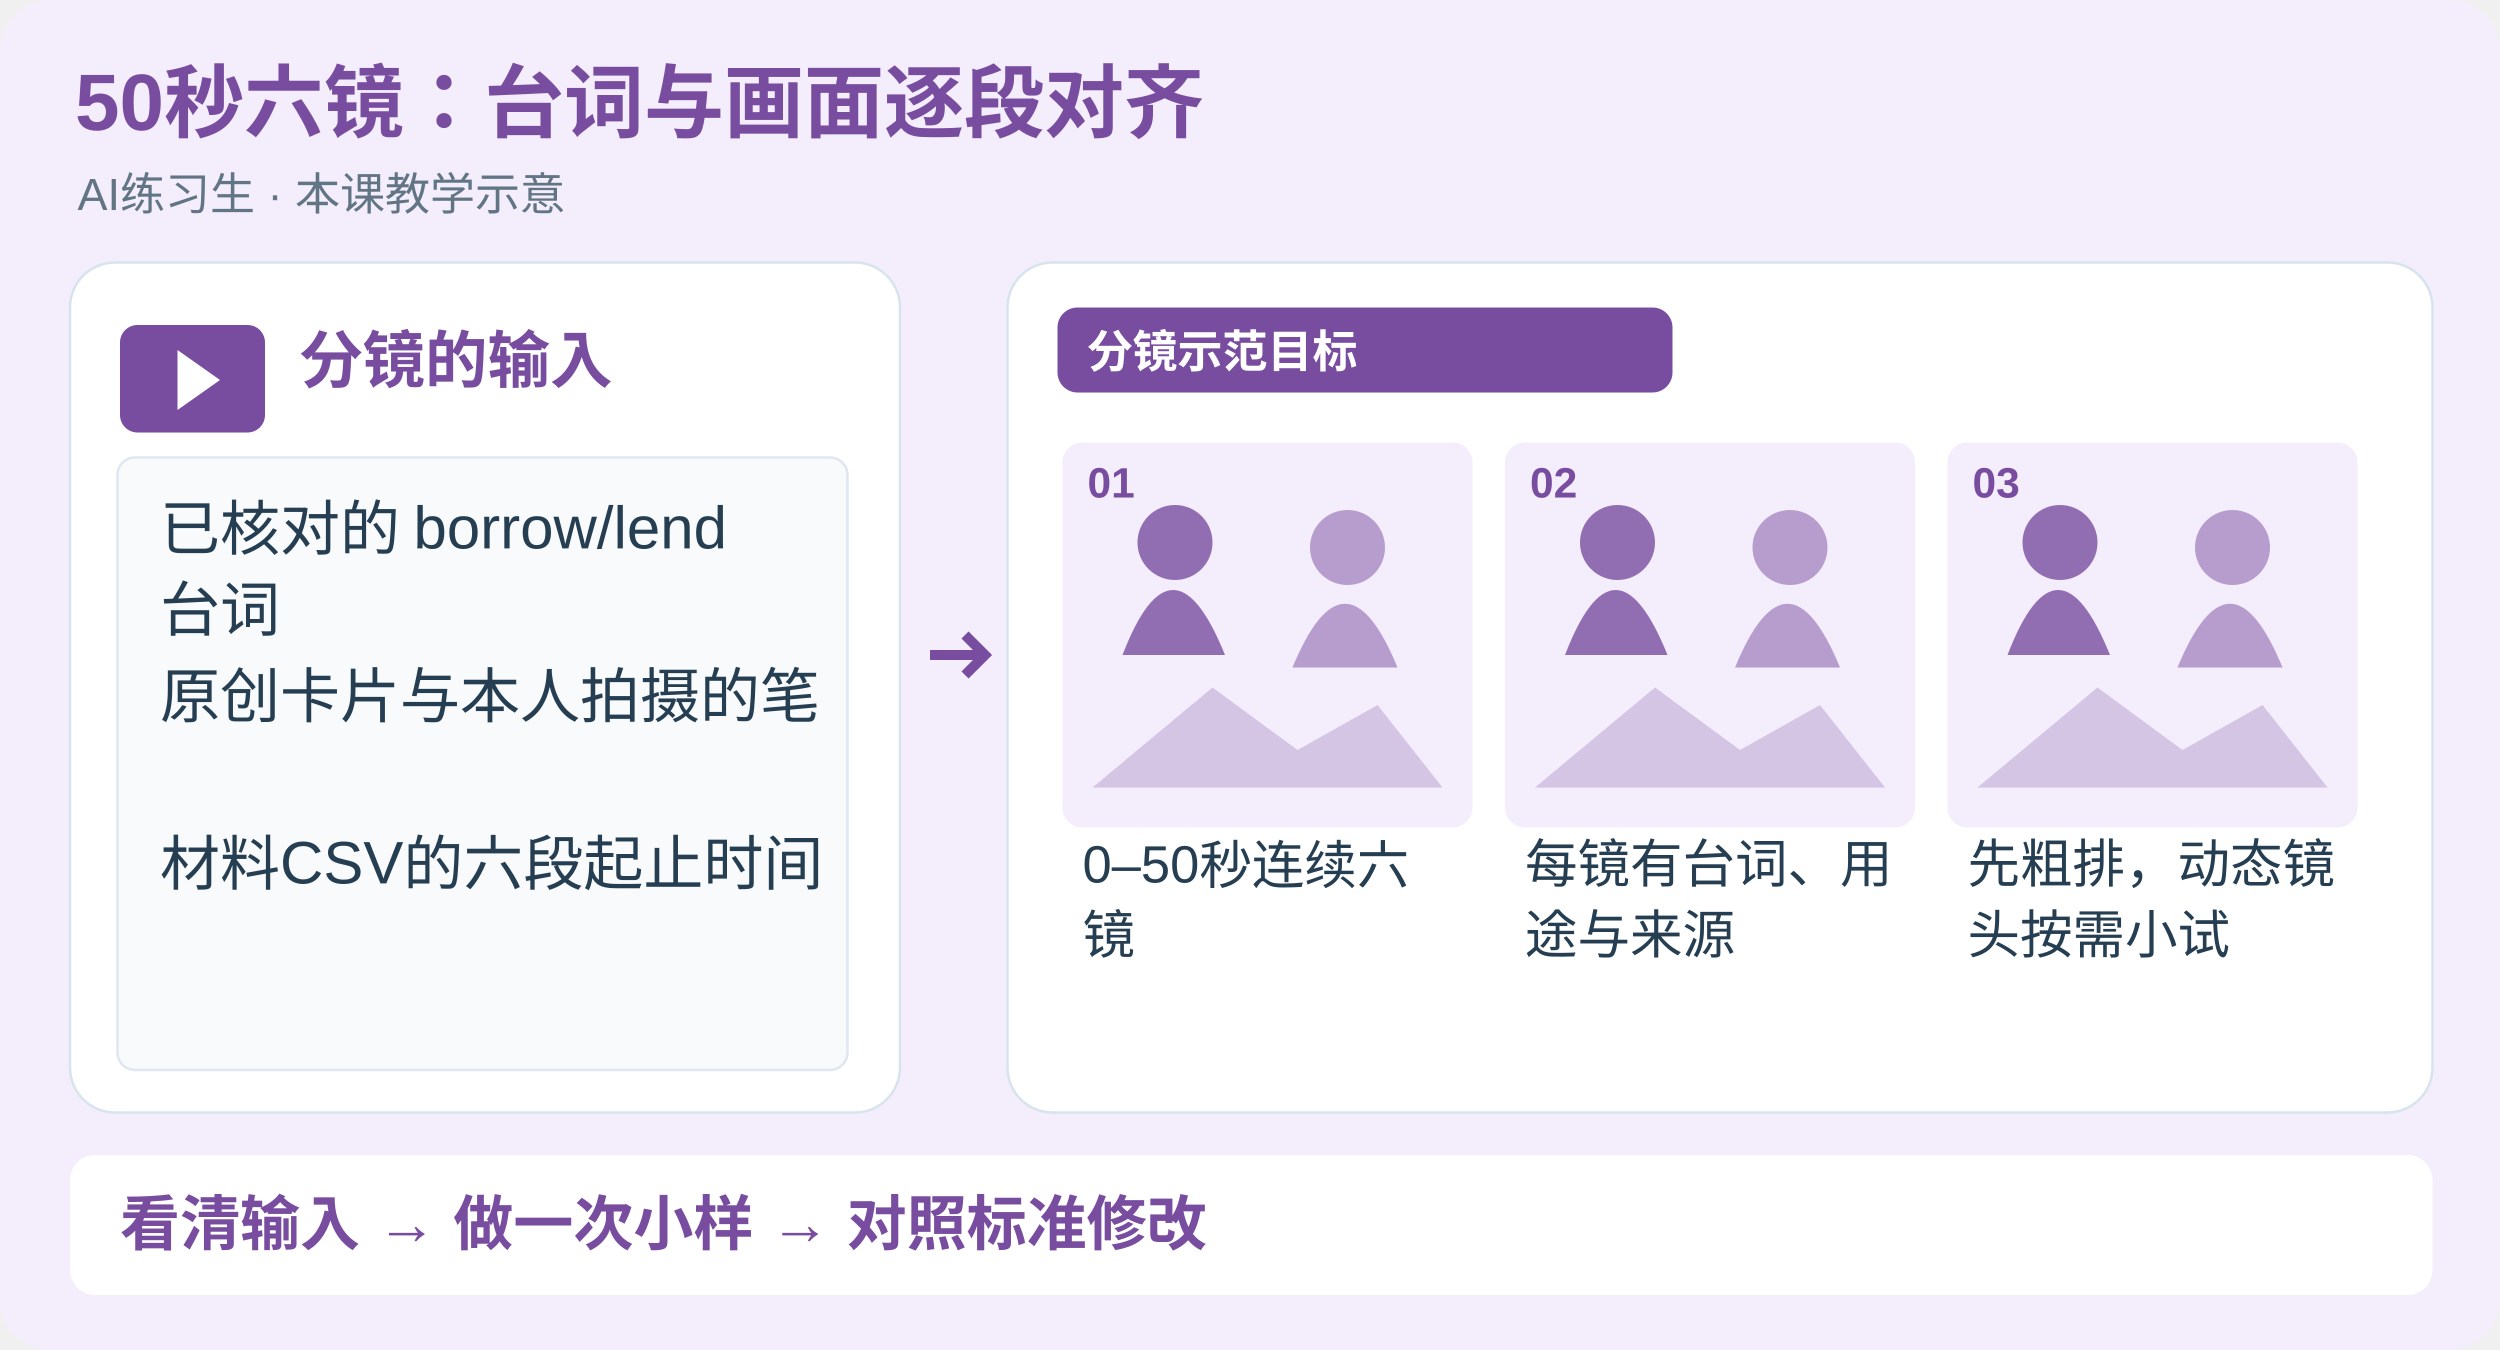
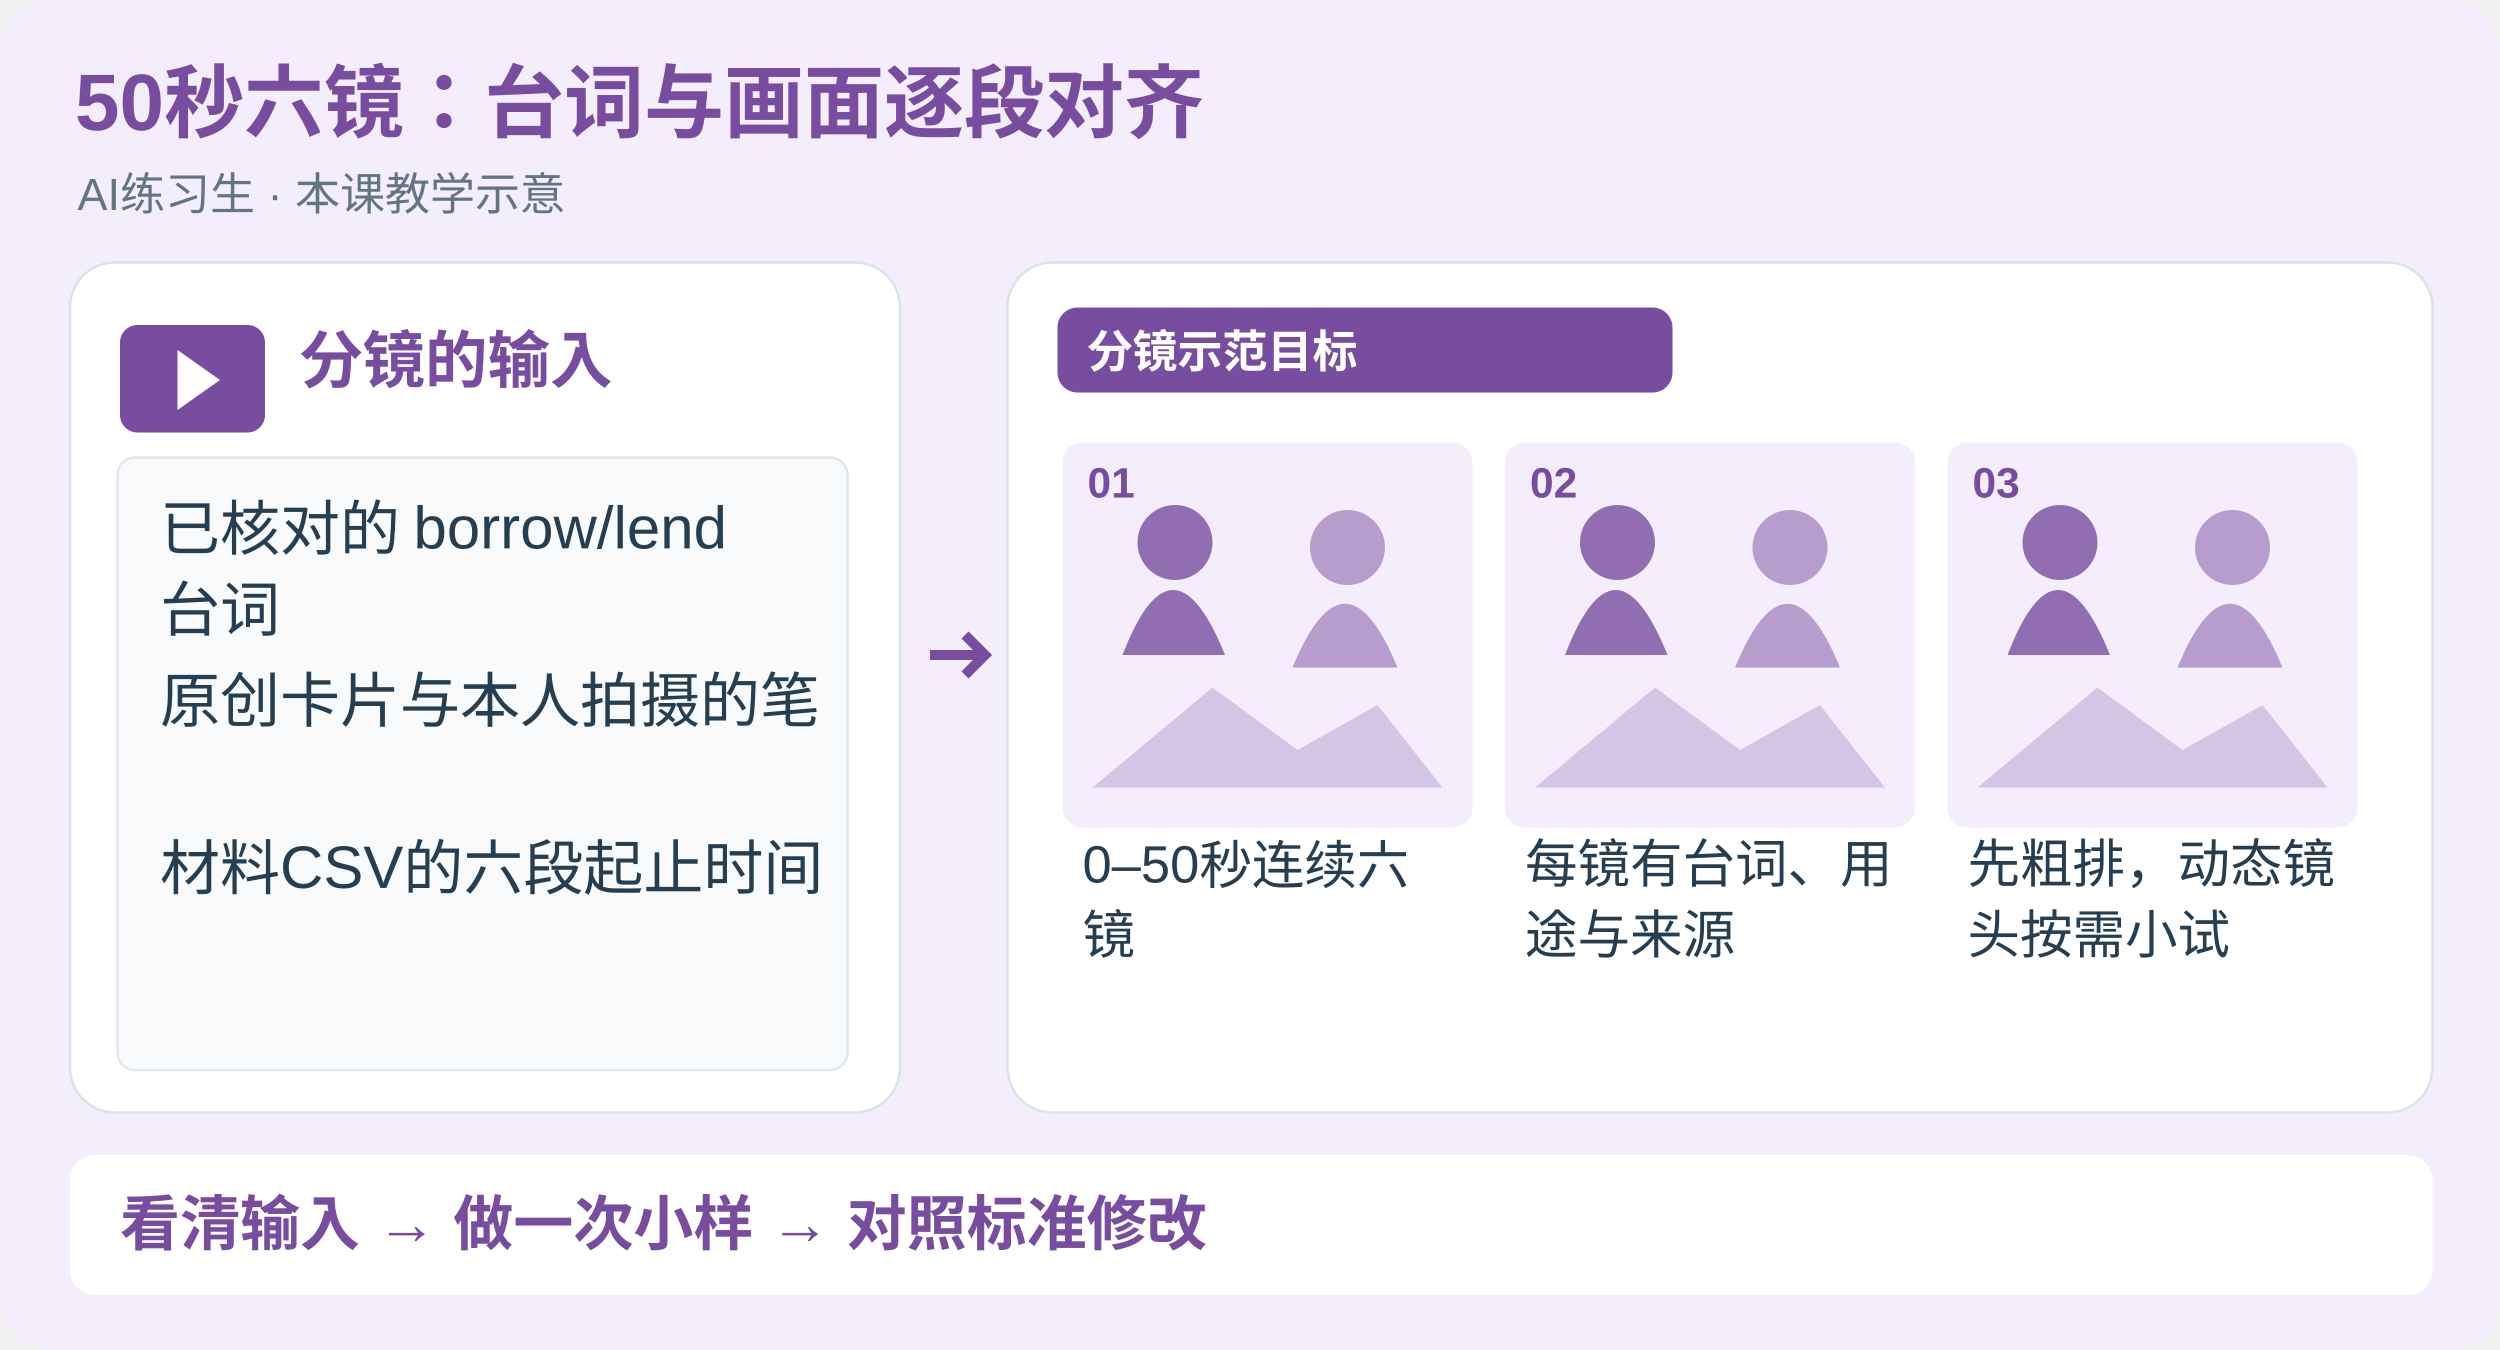
<svg xmlns="http://www.w3.org/2000/svg" width="1000" height="540" viewBox="0 0 1000 540" role="img" aria-labelledby="title desc">
  <style>text{font-family:'PingFang SC','Microsoft YaHei',Arial,sans-serif}</style>
  <rect x="0" y="0" width="1000" height="540" rx="20" fill="#f4edfc" stroke="none" />
  <text x="30" y="52" font-size="32" fill="#784da0" font-weight="750">
    <tspan x="30" dy="0">50秒六镜：台词与画面逐段对齐</tspan>
  </text>
  <text x="31" y="84" font-size="18" fill="#617585" font-weight="500">
    <tspan x="31" dy="0">AI练习生 · 本课教学示意</tspan>
  </text>
  <rect x="28" y="105" width="332" height="340" rx="18" fill="#fff" stroke="#d7e4ed" />
  <rect x="48" y="130" width="58" height="43" rx="7" fill="#784da0" />
  <path d="M71 140l17 12-17 12z" fill="white" />
  <text x="120" y="153" font-size="25" fill="#784da0" font-weight="700">
    <tspan x="120" dy="0">分镜的输入</tspan>
  </text>
  <rect x="47" y="183" width="292" height="245" rx="7" fill="#f8fafc" stroke="#e0e7f0" />
  <text x="64" y="220" font-size="24" fill="#263e52" font-weight="500">
    <tspan x="64" dy="0">已核对的 borrow/lend</tspan>
    <tspan x="64" dy="32.4"> 台词</tspan>
  </text>
-   <text x="64" y="287" font-size="24" fill="#263e52" font-weight="500">
+   <text x="64" y="288.8" font-size="24" fill="#263e52" font-weight="500">
    <tspan x="64" dy="0">原创卡片与本人拍摄的笔</tspan>
  </text>
-   <text x="64" y="354" font-size="24" fill="#263e52" font-weight="500">
+   <text x="64" y="355.8" font-size="24" fill="#263e52" font-weight="500">
    <tspan x="64" dy="0">材料CSV的六段起止时间</tspan>
  </text>
  <path d="M372 262h22m-8-8l8 8-8 8" stroke="#784da0" stroke-width="4" fill="none" />
  <rect x="403" y="105" width="570" height="340" rx="18" fill="#fff" stroke="#d7e4ed" />
  <rect x="423" y="123" width="246" height="34" rx="8" fill="#784da0" stroke="none" />
  <text x="435" y="147" font-size="18" fill="#fff" font-weight="700">
    <tspan x="435" dy="0">分镜示范目标</tspan>
  </text>
  <rect x="425" y="177" width="164" height="154" rx="8" fill="#f4edfc" stroke="none" />
  <path d="M437 315l48-40 34 25 32-18 26 33z" fill="#784da0" opacity=".25" />
  <circle cx="470" cy="217" r="15" fill="#784da0" opacity=".8" />
  <path d="M449 262q20-52 41 0" fill="#784da0" opacity=".8" />
  <circle cx="539" cy="219" r="15" fill="#784da0" opacity=".5" />
  <path d="M517 267q21-51 42 0" fill="#784da0" opacity=".5" />
  <text x="435" y="199" font-size="17" fill="#784da0" font-weight="700">
    <tspan x="435" dy="0">01</tspan>
  </text>
  <text x="433" y="353" font-size="21" fill="#263e52" font-weight="500">
    <tspan x="433" dy="0">0–50秒连续六</tspan>
    <tspan x="433" dy="28.35">镜</tspan>
  </text>
  <rect x="602" y="177" width="164" height="154" rx="8" fill="#f4edfc" stroke="none" />
  <path d="M614 315l48-40 34 25 32-18 26 33z" fill="#784da0" opacity=".25" />
  <circle cx="647" cy="217" r="15" fill="#784da0" opacity=".8" />
  <path d="M626 262q20-52 41 0" fill="#784da0" opacity=".8" />
  <circle cx="716" cy="219" r="15" fill="#784da0" opacity=".5" />
  <path d="M694 267q21-51 42 0" fill="#784da0" opacity=".5" />
  <text x="612" y="199" font-size="17" fill="#784da0" font-weight="700">
    <tspan x="612" dy="0">02</tspan>
  </text>
  <text x="610" y="353" font-size="21" fill="#263e52" font-weight="500">
    <tspan x="610" dy="0">每镜有台词、用</tspan>
    <tspan x="610" dy="28.35">途与来源</tspan>
  </text>
  <rect x="779" y="177" width="164" height="154" rx="8" fill="#f4edfc" stroke="none" />
  <path d="M791 315l48-40 34 25 32-18 26 33z" fill="#784da0" opacity=".25" />
  <circle cx="824" cy="217" r="15" fill="#784da0" opacity=".8" />
  <path d="M803 262q20-52 41 0" fill="#784da0" opacity=".8" />
  <circle cx="893" cy="219" r="15" fill="#784da0" opacity=".5" />
  <path d="M871 267q21-51 42 0" fill="#784da0" opacity=".5" />
  <text x="789" y="199" font-size="17" fill="#784da0" font-weight="700">
    <tspan x="789" dy="0">03</tspan>
  </text>
  <text x="787" y="353" font-size="21" fill="#263e52" font-weight="500">
    <tspan x="787" dy="0">先粗排，动态镜</tspan>
    <tspan x="787" dy="28.35">头按需小试</tspan>
  </text>
  <rect x="28" y="462" width="945" height="56" rx="10" fill="#fff" stroke="none" />
  <text x="48" y="498" font-size="24" fill="#784da0" font-weight="650">
    <tspan x="48" dy="0">看清输入 → 做一次小样 → 对照标准修改</tspan>
  </text>
</svg>
